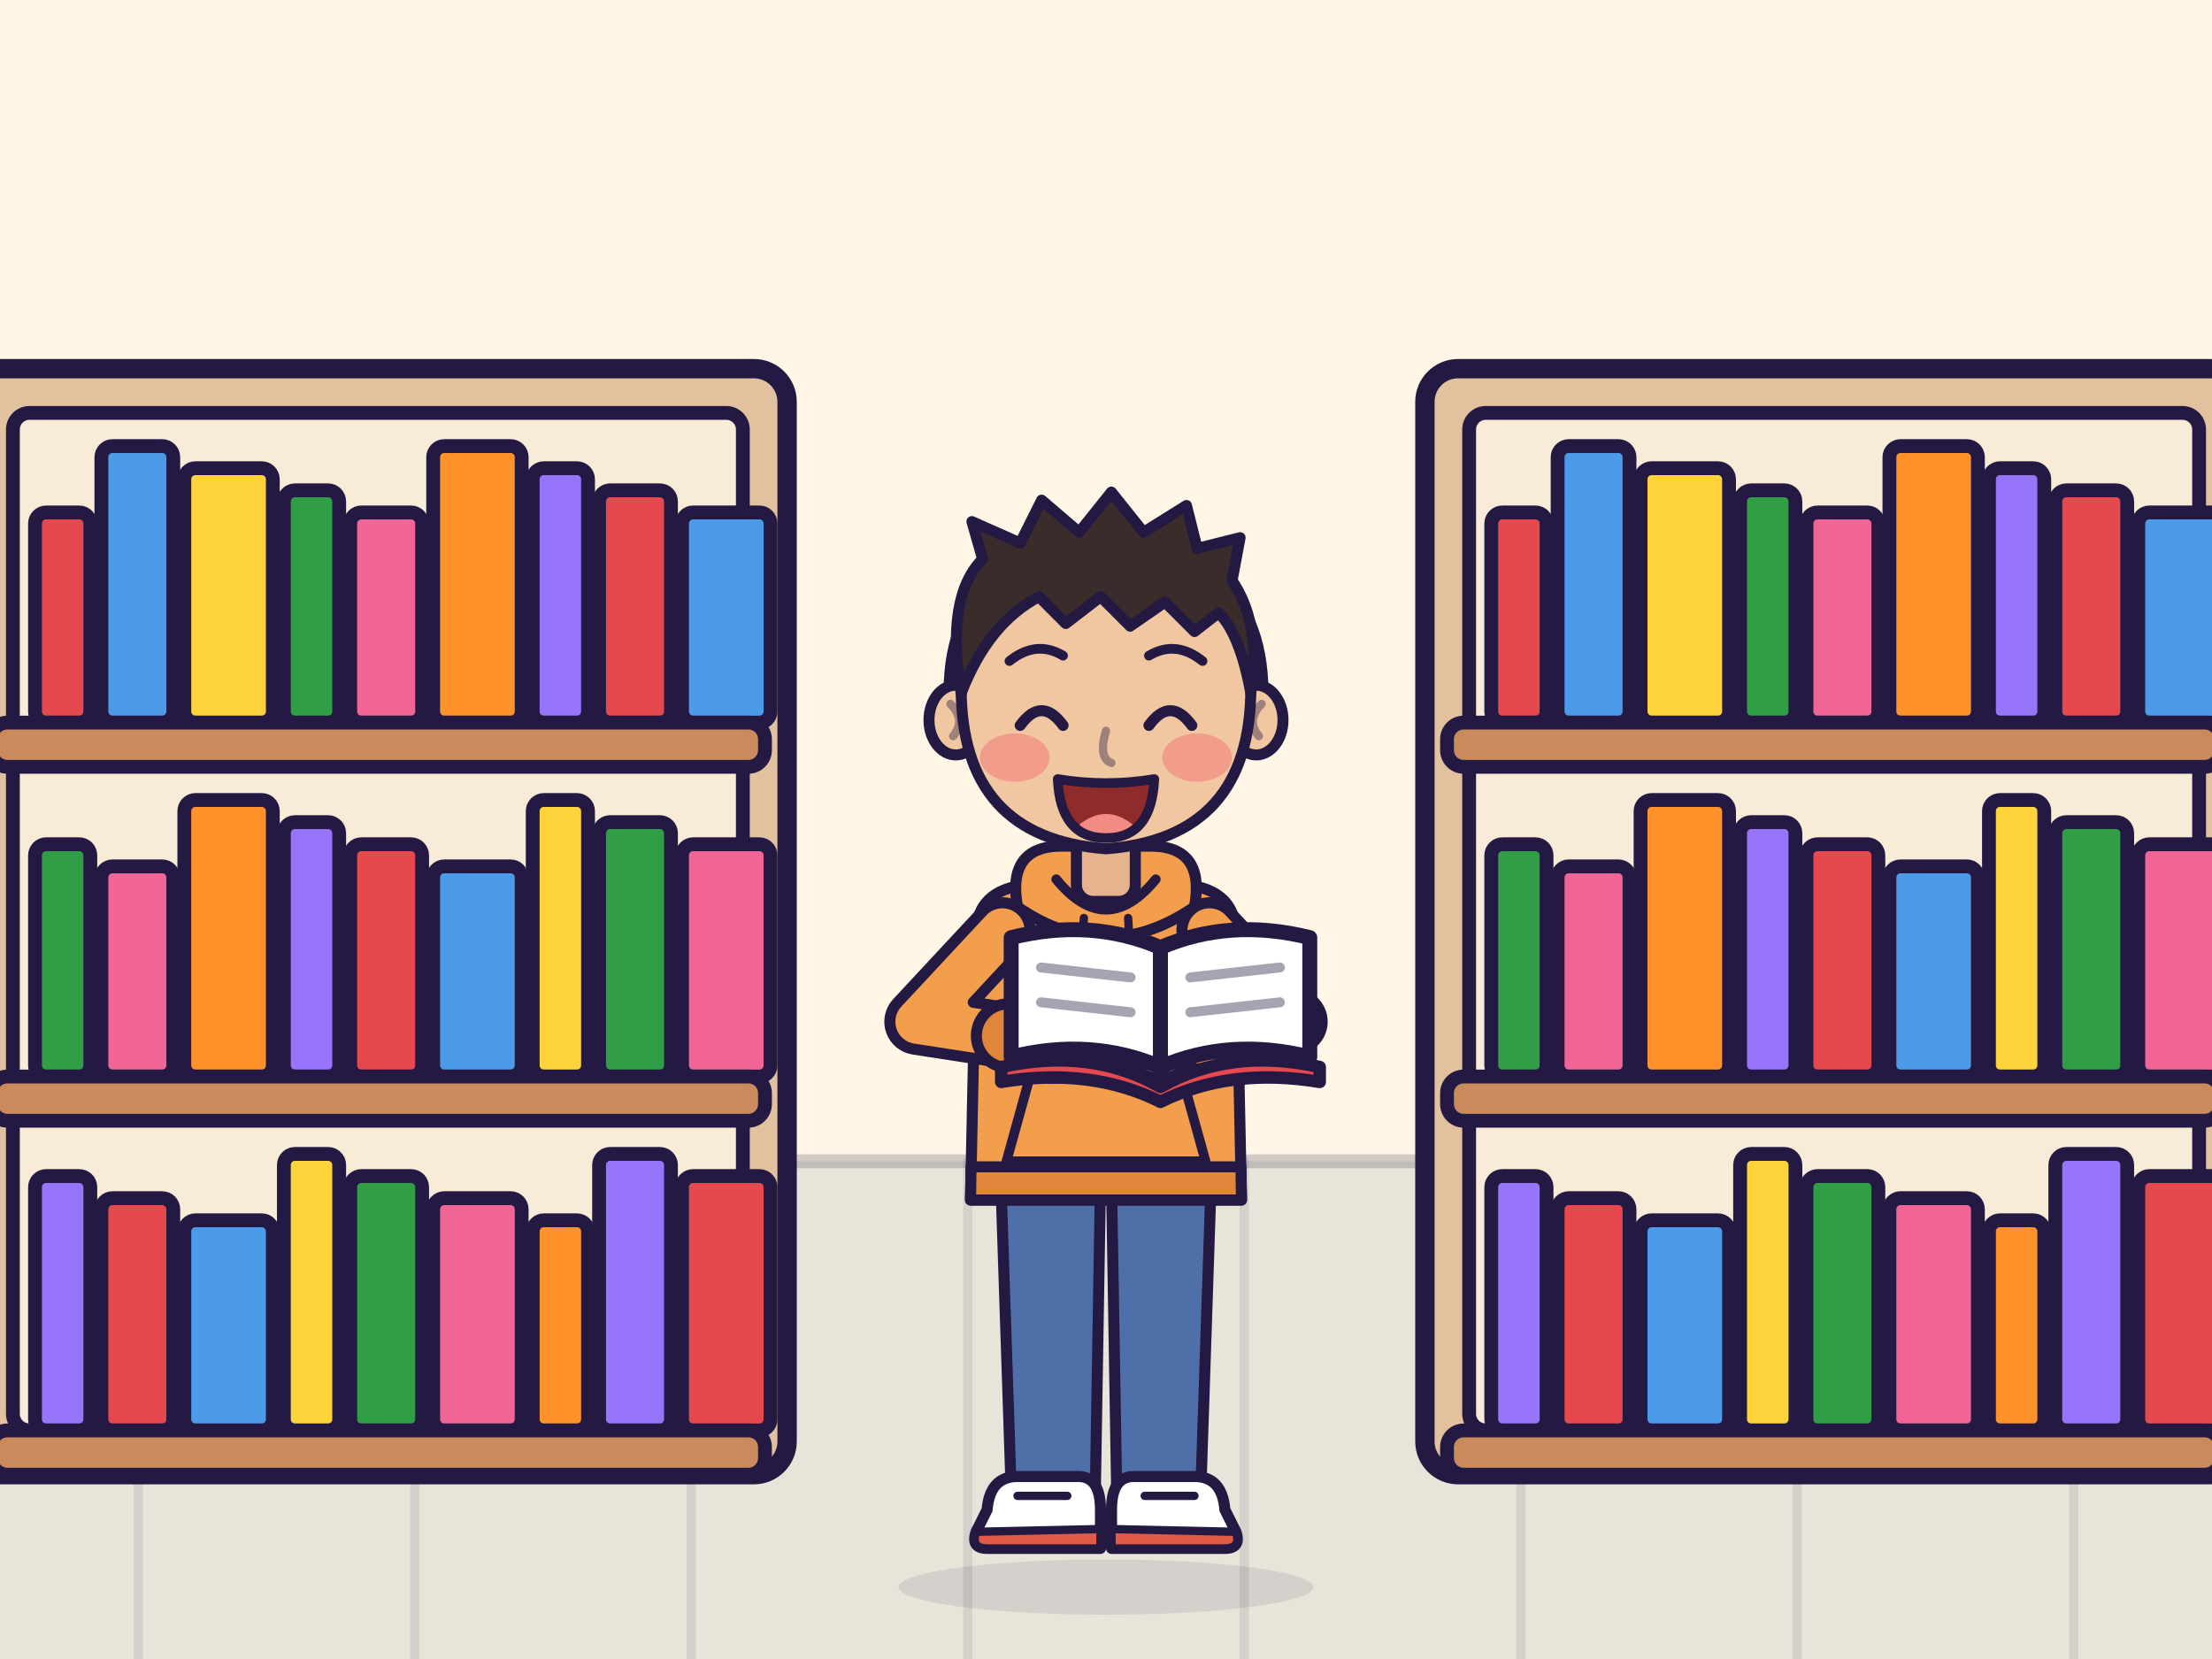
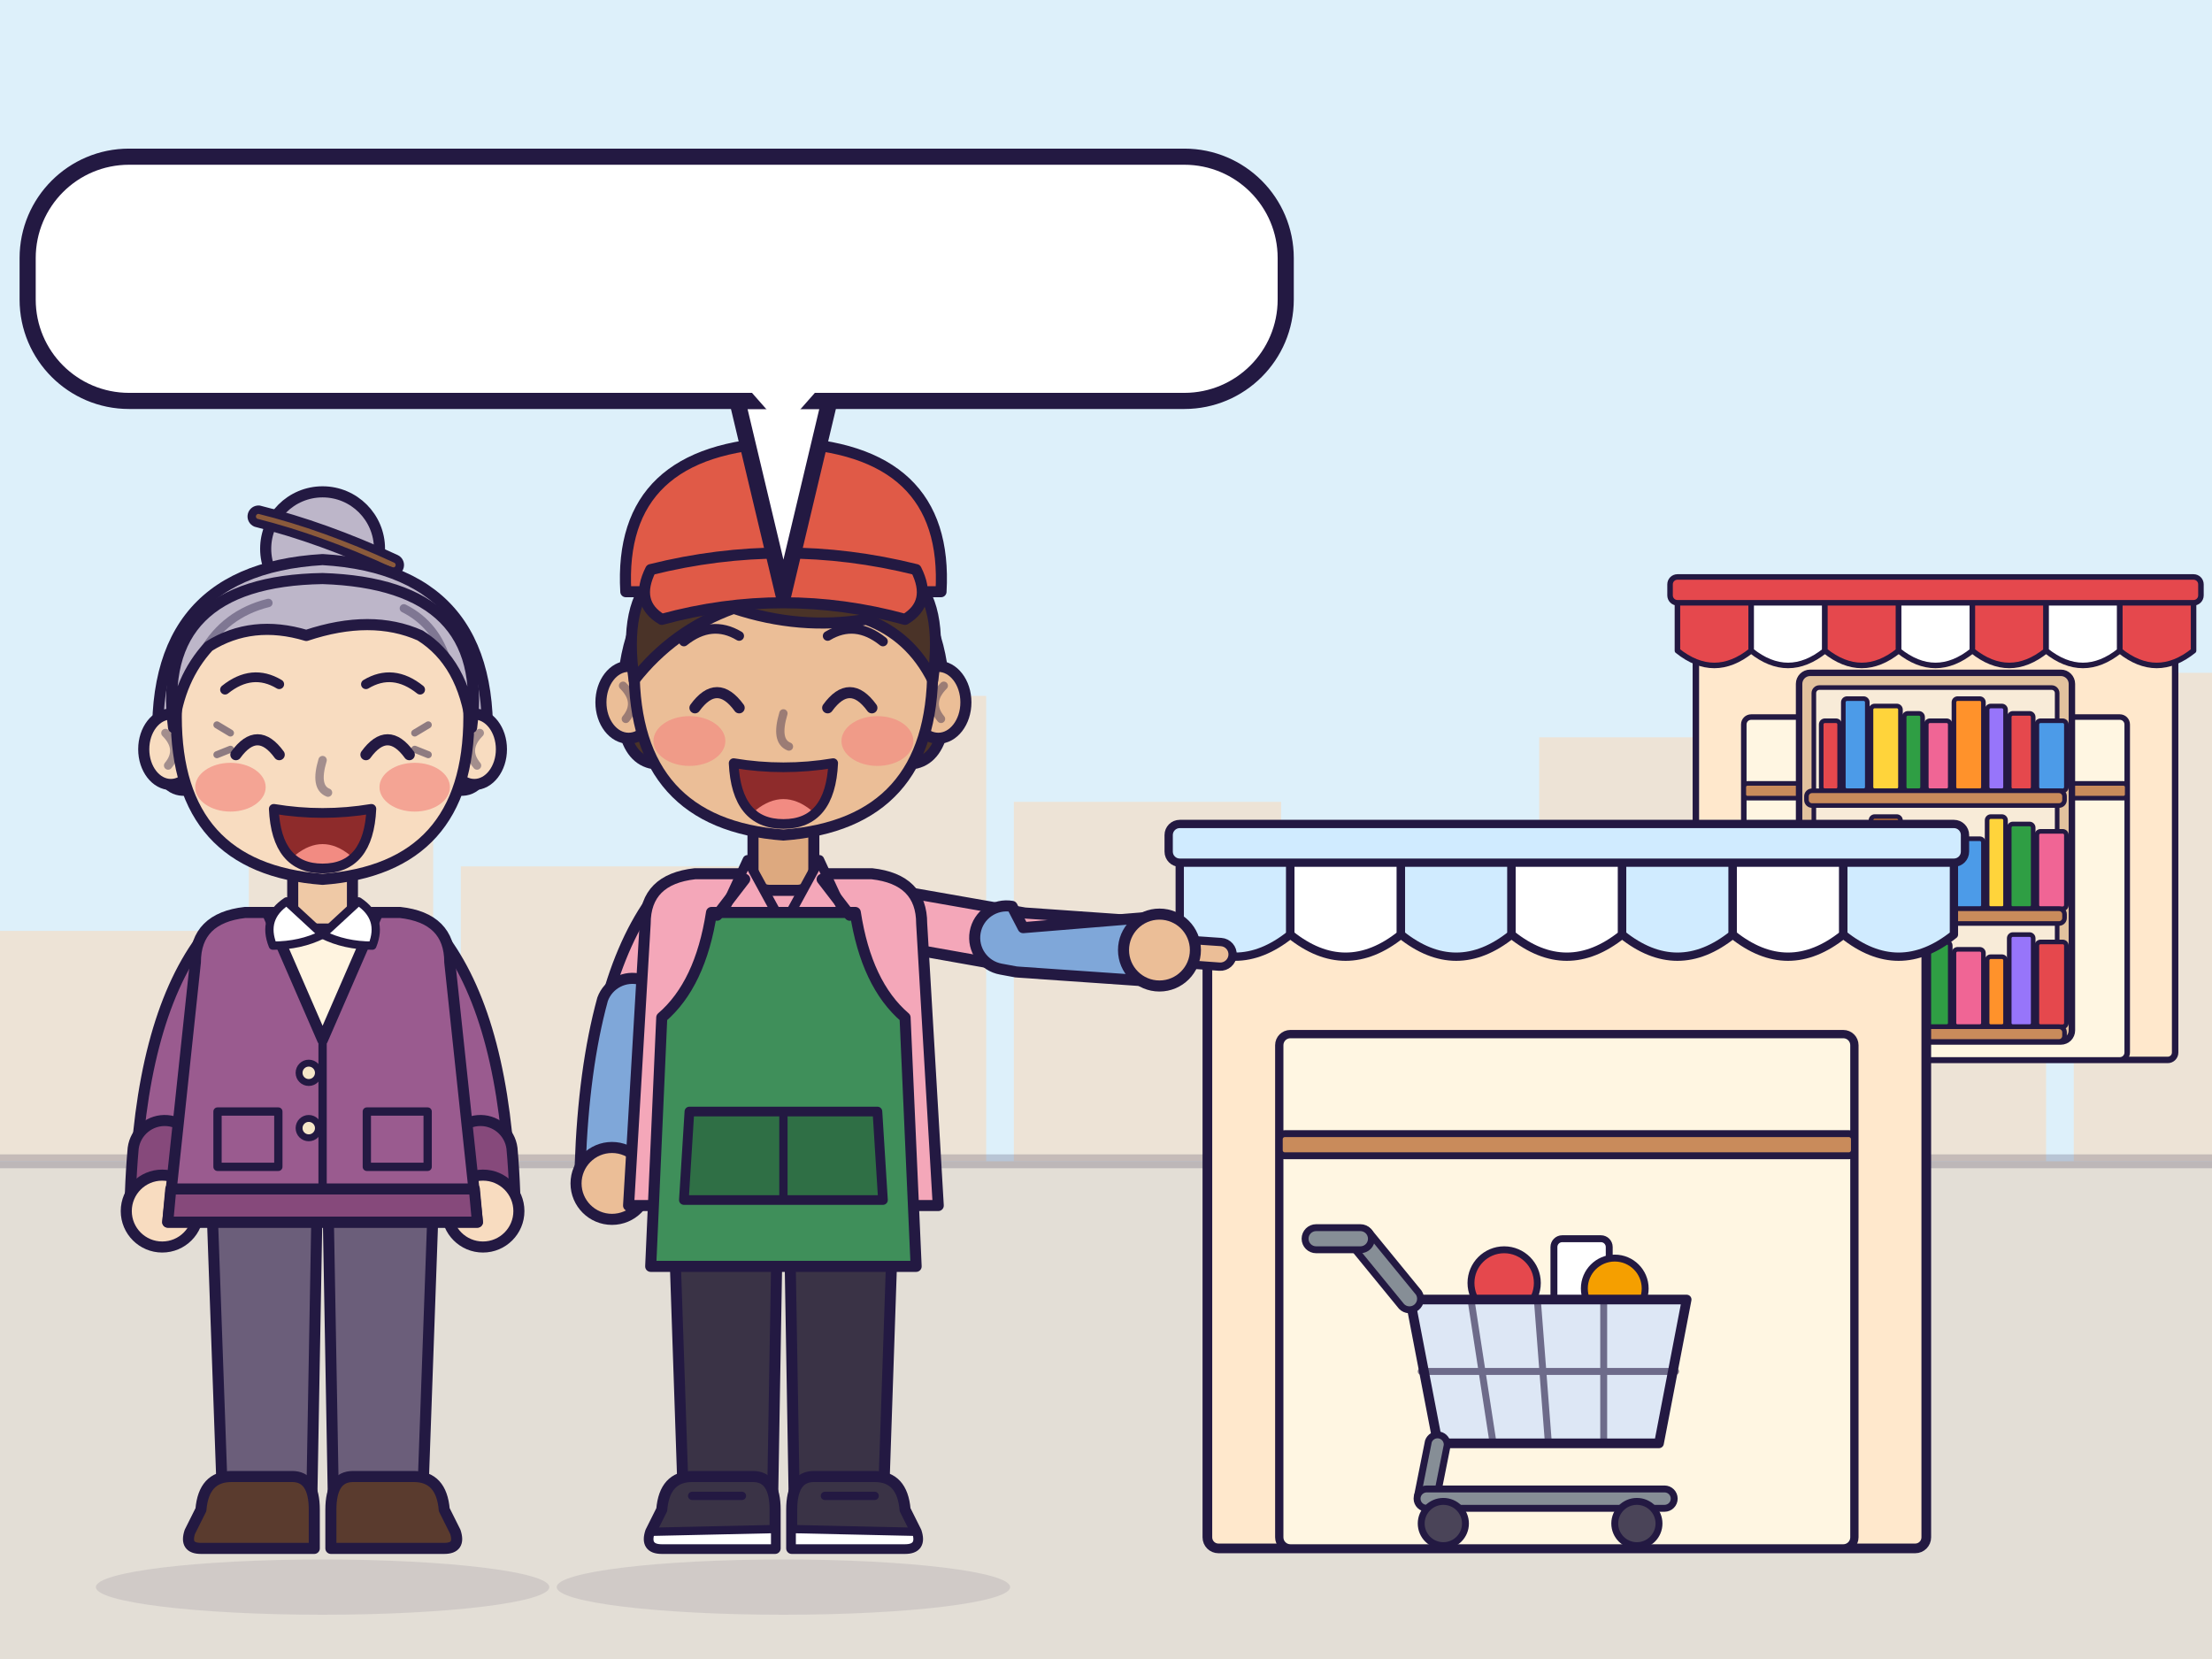
- <svg xmlns="http://www.w3.org/2000/svg" viewBox="0 0 480 360" role="img" aria-label="A bookshop: two shelves full of colourful books (no writing); Big Brother stands in the middle reading a book.">
+ <svg xmlns="http://www.w3.org/2000/svg" viewBox="0 0 480 360" role="img" aria-label="A seller points the way for Grandma; the bookshop can be seen behind the supermarket: &quot;书店在超市后边。&quot;">
  <g stroke="#231942" stroke-width="3.5" stroke-linejoin="round" stroke-linecap="round">
-     <rect x="0" y="0" width="480" height="360" fill="#FFF6E6" stroke="none" />
-     <rect x="0" y="252" width="480" height="108" fill="#E9E4DA" stroke="none" />
-     <path d="M30 252L30 360M90 252L90 360M150 252L150 360M210 252L210 360M270 252L270 360M330 252L330 360M390 252L390 360M450 252L450 360" fill="none" stroke-width="2" opacity="0.1" />
+     <rect x="0" y="0" width="480" height="360" fill="#DDF0FA" stroke="none" />
+     <rect x="0" y="202" width="48" height="50" fill="#EDE3D6" stroke="none" />
+     <rect x="54" y="165" width="40" height="87" fill="#EDE3D6" stroke="none" />
+     <rect x="100" y="188" width="62" height="64" fill="#EDE3D6" stroke="none" />
+     <rect x="168" y="151" width="46" height="101" fill="#EDE3D6" stroke="none" />
+     <rect x="220" y="174" width="58" height="78" fill="#EDE3D6" stroke="none" />
+     <rect x="284" y="197" width="44" height="55" fill="#EDE3D6" stroke="none" />
+     <rect x="334" y="160" width="50" height="92" fill="#EDE3D6" stroke="none" />
+     <rect x="390" y="183" width="54" height="69" fill="#EDE3D6" stroke="none" />
+     <rect x="450" y="146" width="30" height="106" fill="#EDE3D6" stroke="none" />
+     <rect x="0" y="252" width="480" height="108" fill="#E3DED6" stroke="none" />
    <path d="M0 252L480 252" fill="none" stroke-width="3" opacity="0.2" />
-     <g transform="translate(82 320) scale(1.2 1.2)">
+     <g transform="translate(420 230) scale(0.4 0.4)">
+       <g class="prop p-shopfront target">
+         <rect x="-130" y="-236" width="260" height="236" rx="4" fill="#FFE8CC" />
+         <rect x="-104" y="-186" width="208" height="186" rx="4" fill="#FFF6E2" stroke-width="3" />
+         <rect x="-104" y="-150" width="208" height="8" rx="2" fill="#C98B5B" stroke-width="2.5" />
+         <path d="M-140-250L-100-250L-100-222Q-120-206-140-222Z" fill="#E5484D" stroke-width="3" />
+         <path d="M-100-250L-60-250L-60-222Q-80-206-100-222Z" fill="#FFFFFF" stroke-width="3" />
+         <path d="M-60-250L-20-250L-20-222Q-40-206-60-222Z" fill="#E5484D" stroke-width="3" />
+         <path d="M-20-250L20-250L20-222Q0-206-20-222Z" fill="#FFFFFF" stroke-width="3" />
+         <path d="M20-250L60-250L60-222Q40-206 20-222Z" fill="#E5484D" stroke-width="3" />
+         <path d="M60-250L100-250L100-222Q80-206 60-222Z" fill="#FFFFFF" stroke-width="3" />
+         <path d="M100-250L140-250L140-222Q120-206 100-222Z" fill="#E5484D" stroke-width="3" />
+         <rect x="-144" y="-262" width="288" height="14" rx="4" fill="#E5484D" stroke-width="3" />
+       </g>
+     </g>
+     <g transform="translate(420 226) scale(0.4 0.4)">
      <g class="prop p-shop-shelf">
        <rect x="-74" y="-200" width="148" height="200" rx="6" fill="#E2C29E" />
        <rect x="-66" y="-192" width="132" height="184" rx="3" fill="#F8EBD8" stroke-width="2.5" />
        <rect x="-62" y="-174" width="10" height="38" rx="2" fill="#E5484D" stroke-width="2.5" />
        <rect x="-50" y="-186" width="13" height="50" rx="2" fill="#4C9BE8" stroke-width="2.5" />
        <rect x="-35" y="-182" width="16" height="46" rx="2" fill="#FFD43B" stroke-width="2.5" />
        <rect x="-17" y="-178" width="10" height="42" rx="2" fill="#2F9E44" stroke-width="2.5" />
        <rect x="-5" y="-174" width="13" height="38" rx="2" fill="#F06595" stroke-width="2.5" />
        <rect x="10" y="-186" width="16" height="50" rx="2" fill="#FF922B" stroke-width="2.5" />
        <rect x="28" y="-182" width="10" height="46" rx="2" fill="#9775FA" stroke-width="2.5" />
        <rect x="40" y="-178" width="13" height="42" rx="2" fill="#E5484D" stroke-width="2.5" />
        <rect x="55" y="-174" width="16" height="38" rx="2" fill="#4C9BE8" stroke-width="2.5" />
        <rect x="-70" y="-136" width="140" height="8" rx="3" fill="#C98B5B" stroke-width="2.5" />
        <rect x="-62" y="-114" width="10" height="42" rx="2" fill="#2F9E44" stroke-width="2.5" />
        <rect x="-50" y="-110" width="13" height="38" rx="2" fill="#F06595" stroke-width="2.5" />
        <rect x="-35" y="-122" width="16" height="50" rx="2" fill="#FF922B" stroke-width="2.5" />
        <rect x="-17" y="-118" width="10" height="46" rx="2" fill="#9775FA" stroke-width="2.5" />
        <rect x="-5" y="-114" width="13" height="42" rx="2" fill="#E5484D" stroke-width="2.5" />
        <rect x="10" y="-110" width="16" height="38" rx="2" fill="#4C9BE8" stroke-width="2.5" />
        <rect x="28" y="-122" width="10" height="50" rx="2" fill="#FFD43B" stroke-width="2.5" />
        <rect x="40" y="-118" width="13" height="46" rx="2" fill="#2F9E44" stroke-width="2.5" />
        <rect x="55" y="-114" width="16" height="42" rx="2" fill="#F06595" stroke-width="2.5" />
        <rect x="-70" y="-72" width="140" height="8" rx="3" fill="#C98B5B" stroke-width="2.5" />
        <rect x="-62" y="-54" width="10" height="46" rx="2" fill="#9775FA" stroke-width="2.5" />
        <rect x="-50" y="-50" width="13" height="42" rx="2" fill="#E5484D" stroke-width="2.5" />
        <rect x="-35" y="-46" width="16" height="38" rx="2" fill="#4C9BE8" stroke-width="2.5" />
        <rect x="-17" y="-58" width="10" height="50" rx="2" fill="#FFD43B" stroke-width="2.5" />
        <rect x="-5" y="-54" width="13" height="46" rx="2" fill="#2F9E44" stroke-width="2.5" />
        <rect x="10" y="-50" width="16" height="42" rx="2" fill="#F06595" stroke-width="2.5" />
        <rect x="28" y="-46" width="10" height="38" rx="2" fill="#FF922B" stroke-width="2.5" />
        <rect x="40" y="-58" width="13" height="50" rx="2" fill="#9775FA" stroke-width="2.5" />
        <rect x="55" y="-54" width="16" height="46" rx="2" fill="#E5484D" stroke-width="2.5" />
        <rect x="-70" y="-8" width="140" height="8" rx="3" fill="#C98B5B" stroke-width="2.5" />
      </g>
    </g>
-     <g transform="translate(398 320) scale(1.2 1.2)">
-       <g class="prop p-shop-shelf">
-         <rect x="-74" y="-200" width="148" height="200" rx="6" fill="#E2C29E" />
-         <rect x="-66" y="-192" width="132" height="184" rx="3" fill="#F8EBD8" stroke-width="2.5" />
-         <rect x="-62" y="-174" width="10" height="38" rx="2" fill="#E5484D" stroke-width="2.5" />
-         <rect x="-50" y="-186" width="13" height="50" rx="2" fill="#4C9BE8" stroke-width="2.5" />
-         <rect x="-35" y="-182" width="16" height="46" rx="2" fill="#FFD43B" stroke-width="2.5" />
-         <rect x="-17" y="-178" width="10" height="42" rx="2" fill="#2F9E44" stroke-width="2.5" />
-         <rect x="-5" y="-174" width="13" height="38" rx="2" fill="#F06595" stroke-width="2.5" />
-         <rect x="10" y="-186" width="16" height="50" rx="2" fill="#FF922B" stroke-width="2.5" />
-         <rect x="28" y="-182" width="10" height="46" rx="2" fill="#9775FA" stroke-width="2.5" />
-         <rect x="40" y="-178" width="13" height="42" rx="2" fill="#E5484D" stroke-width="2.5" />
-         <rect x="55" y="-174" width="16" height="38" rx="2" fill="#4C9BE8" stroke-width="2.5" />
-         <rect x="-70" y="-136" width="140" height="8" rx="3" fill="#C98B5B" stroke-width="2.5" />
-         <rect x="-62" y="-114" width="10" height="42" rx="2" fill="#2F9E44" stroke-width="2.5" />
-         <rect x="-50" y="-110" width="13" height="38" rx="2" fill="#F06595" stroke-width="2.5" />
-         <rect x="-35" y="-122" width="16" height="50" rx="2" fill="#FF922B" stroke-width="2.5" />
-         <rect x="-17" y="-118" width="10" height="46" rx="2" fill="#9775FA" stroke-width="2.5" />
-         <rect x="-5" y="-114" width="13" height="42" rx="2" fill="#E5484D" stroke-width="2.5" />
-         <rect x="10" y="-110" width="16" height="38" rx="2" fill="#4C9BE8" stroke-width="2.5" />
-         <rect x="28" y="-122" width="10" height="50" rx="2" fill="#FFD43B" stroke-width="2.5" />
-         <rect x="40" y="-118" width="13" height="46" rx="2" fill="#2F9E44" stroke-width="2.5" />
-         <rect x="55" y="-114" width="16" height="42" rx="2" fill="#F06595" stroke-width="2.5" />
-         <rect x="-70" y="-72" width="140" height="8" rx="3" fill="#C98B5B" stroke-width="2.5" />
-         <rect x="-62" y="-54" width="10" height="46" rx="2" fill="#9775FA" stroke-width="2.5" />
-         <rect x="-50" y="-50" width="13" height="42" rx="2" fill="#E5484D" stroke-width="2.5" />
-         <rect x="-35" y="-46" width="16" height="38" rx="2" fill="#4C9BE8" stroke-width="2.5" />
-         <rect x="-17" y="-58" width="10" height="50" rx="2" fill="#FFD43B" stroke-width="2.5" />
-         <rect x="-5" y="-54" width="13" height="46" rx="2" fill="#2F9E44" stroke-width="2.5" />
-         <rect x="10" y="-50" width="16" height="42" rx="2" fill="#F06595" stroke-width="2.5" />
-         <rect x="28" y="-46" width="10" height="38" rx="2" fill="#FF922B" stroke-width="2.5" />
-         <rect x="40" y="-58" width="13" height="50" rx="2" fill="#9775FA" stroke-width="2.5" />
-         <rect x="55" y="-54" width="16" height="46" rx="2" fill="#E5484D" stroke-width="2.5" />
-         <rect x="-70" y="-8" width="140" height="8" rx="3" fill="#C98B5B" stroke-width="2.5" />
-       </g>
-     </g>
-     <g transform="translate(240 336) scale(0.6 0.6)">
-       <g class="char c-1 ch-gege">
+     <g transform="translate(340 336) scale(0.6 0.6)">
+       <g class="prop p-shopfront">
+         <rect x="-130" y="-236" width="260" height="236" rx="4" fill="#FFE8CC" />
+         <rect x="-104" y="-186" width="208" height="186" rx="4" fill="#FFF6E2" stroke-width="3" />
+         <rect x="-104" y="-150" width="208" height="8" rx="2" fill="#C98B5B" stroke-width="2.5" />
+         <path d="M-140-250L-100-250L-100-222Q-120-206-140-222Z" fill="#D0EBFF" stroke-width="3" />
+         <path d="M-100-250L-60-250L-60-222Q-80-206-100-222Z" fill="#FFFFFF" stroke-width="3" />
+         <path d="M-60-250L-20-250L-20-222Q-40-206-60-222Z" fill="#D0EBFF" stroke-width="3" />
+         <path d="M-20-250L20-250L20-222Q0-206-20-222Z" fill="#FFFFFF" stroke-width="3" />
+         <path d="M20-250L60-250L60-222Q40-206 20-222Z" fill="#D0EBFF" stroke-width="3" />
+         <path d="M60-250L100-250L100-222Q80-206 60-222Z" fill="#FFFFFF" stroke-width="3" />
+         <path d="M100-250L140-250L140-222Q120-206 100-222Z" fill="#D0EBFF" stroke-width="3" />
+         <rect x="-144" y="-262" width="288" height="14" rx="4" fill="#D0EBFF" stroke-width="3" />
+       </g>
+     </g>
+     <g transform="translate(70 336) scale(0.6 0.6)">
+       <g class="char c-1 ch-nainai">
        <g transform="translate(-150 -432)">
-           <ellipse class="shadow" cx="150" cy="446" rx="75" ry="10" fill="#231942" stroke="none" opacity="0.1" />
+           <ellipse class="shadow" cx="150" cy="446" rx="82" ry="10" fill="#231942" stroke="none" opacity="0.1" />
          <g class="figure" stroke="#231942" stroke-width="4" stroke-linejoin="round" stroke-linecap="round">
            <g class="legs">
-               <path d="M112 300L148 300L146 420L116 420Z" fill="#4E6FA8" />
-               <path d="M188 300L152 300L154 420L184 420Z" fill="#4E6FA8" />
-               <path d="M148 418Q148 406 140 406L118 406Q108 406 107 418L103 426Q101 432 107 432L148 432Z" fill="#FFFFFF" />
-               <path d="M103 426Q101 432 107 432L148 432L148 425Z" fill="#E05A47" stroke-width="3" />
-               <path d="M118 413L136 413" fill="none" stroke-width="3" />
-               <path d="M152 418Q152 406 160 406L182 406Q192 406 193 418L197 426Q199 432 193 432L152 432Z" fill="#FFFFFF" />
-               <path d="M197 426Q199 432 193 432L152 432L152 425Z" fill="#E05A47" stroke-width="3" />
-               <path d="M182 413L164 413" fill="none" stroke-width="3" />
+               <path d="M110 308L148 308L146 420L114 420Z" fill="#6B5E7A" />
+               <path d="M190 308L152 308L154 420L186 420Z" fill="#6B5E7A" />
+               <path d="M147 418Q147 406 139 406L117 406Q107 406 106 418L102 426Q100 432 106 432L147 432Z" fill="#5A3B2E" />
+               <path d="M153 418Q153 406 161 406L183 406Q193 406 194 418L198 426Q200 432 194 432L153 432Z" fill="#5A3B2E" />
            </g>
-             <g transform="translate(150 300)">
+             <g transform="translate(150 308)">
              <g class="upper">
-                 <g transform="translate(-150 -300)">
+                 <g transform="translate(-150 -308)">
+                   <g transform="translate(186 218)">
+                     <g class="arm-left">
+                       <g transform="translate(-186 -218)">
+                         <path d="M177.9 223.9Q196.1 248.9 198 304.3A10 10 0 0 0 218 303.7Q215.9 242.1 194.1 212.1A10 10 0 0 0 177.9 223.9Z" fill="#9A5B8F" />
+                         <path d="M195.6 289.2Q196.2 296.5 196.5 304.4A11.5 11.5 0 0 0 219.5 303.6Q219.2 295.1 218.5 287.3A11.5 11.5 0 0 0 195.6 289.2Z" fill="#86497B" />
+                         <circle class="hand" cx="208" cy="310" r="13" fill="#F8DCC0" />
+                       </g>
+                     </g>
+                   </g>
+                   <g transform="translate(114 218)">
+                     <g class="arm-right">
+                       <g transform="translate(-114 -218)">
+                         <path d="M105.9 212.1Q84.1 242.1 82 303.7A10 10 0 0 0 102 304.3Q103.9 248.9 122.1 223.9A10 10 0 0 0 105.9 212.1Z" fill="#9A5B8F" />
+                         <path d="M81.5 287.3Q80.8 295.1 80.5 303.6A11.5 11.5 0 0 0 103.5 304.4Q103.8 296.5 104.4 289.2A11.5 11.5 0 0 0 81.5 287.3Z" fill="#86497B" />
+                         <circle class="hand" cx="92" cy="310" r="13" fill="#F8DCC0" />
+                       </g>
+                     </g>
+                   </g>
                  <g class="body">
-                     <path d="M103 210Q103 194 121 192L179 192Q197 194 197 210L199 306L101 306Z" fill="#F29E4C" />
-                     <path d="M101.2 294L198.8 294L199 306L101 306Z" fill="#E0863A" />
-                     <path class="hood" d="M118 200Q114 178 134 178L166 178Q186 178 182 200Q150 222 118 200Z" fill="#F29E4C" />
+                     <path d="M104 220Q104 204 122 202L178 202Q196 204 196 220L206 314L94 314Z" fill="#9A5B8F" />
+                     <path d="M95.1 302L204.9 302L206 314L94 314Z" fill="#86497B" />
+                     <path d="M130 202L170 202L150 248Z" fill="#FFF4E0" />
                    <g class="neck">
-                       <rect x="139.3" y="171" width="21.3" height="27" rx="6" fill="#E6B48C" />
-                     </g>
-                     <path d="M132 190Q150 212 168 190" fill="none" stroke-width="3.5" />
-                     <path d="M142 204L140 236M158 204L160 236" fill="none" stroke-width="3" />
-                     <circle cx="140" cy="238" r="3" fill="#FFFFFF" stroke-width="2.5" />
-                     <circle cx="160" cy="238" r="3" fill="#FFFFFF" stroke-width="2.5" />
-                     <path class="pocket" d="M124 256L176 256L186 292L114 292Z" fill="#F29E4C" stroke-width="3.5" />
-                   </g>
-                   <g transform="translate(150 179)">
-                     <g class="head act">
-                       <g transform="translate(-150 -179)">
-                         <g transform="translate(150 126.6) scale(0.97)" stroke-width="4.1">
+                       <rect x="139.2" y="182" width="21.6" height="26" rx="6" fill="#EFC9A6" />
+                     </g>
+                     <path d="M137 198Q128 204 132 214Q142 214 150 210Z" fill="#FFFFFF" stroke-width="3" />
+                     <path d="M163 198Q172 204 168 214Q158 214 150 210Z" fill="#FFFFFF" stroke-width="3" />
+                     <path d="M150 248L150 302" fill="none" stroke-width="3" />
+                     <g class="buttons">
+                       <circle cx="145" cy="260" r="3.5" fill="#F5E6C8" stroke-width="2.5" />
+                       <circle cx="145" cy="280" r="3.5" fill="#F5E6C8" stroke-width="2.5" />
+                     </g>
+                     <path d="M112 274L134 274L134 294L112 294Z" fill="#9A5B8F" stroke-width="3" />
+                     <path d="M166 274L188 274L188 294L166 294Z" fill="#9A5B8F" stroke-width="3" />
+                   </g>
+                   <g transform="translate(150 190)">
+                     <g class="head">
+                       <g transform="translate(-150 -190)">
+                         <g transform="translate(150 137.1) scale(0.98)" stroke-width="4.1">
                          <g class="hair-back">
-                             <path d="M-58 6Q-64-56 0-62Q64-56 58 6Z" fill="#3A2C2A" />
+                             <circle cx="0" cy="-68" r="21" fill="#BDB6C9" />
+                             <path d="M-24.6-77.6Q-0.8-71.6 25-59.7A2.5 2.5 0 0 0 27-64.3Q0.8-76.4-23.4-82.4A2.5 2.5 0 0 0-24.6-77.6Z" fill="#8A5A3B" stroke-width="3.1" />
+                             <path d="M-60 14Q-68-60 0-64Q68-60 60 14Q56 24 46 20L-46 20Q-56 24-60 14Z" fill="#BDB6C9" />
                          </g>
                          <g class="ears">
-                             <ellipse cx="-56" cy="6" rx="10" ry="13" fill="#F1C7A2" />
-                             <ellipse cx="56" cy="6" rx="10" ry="13" fill="#F1C7A2" />
+                             <ellipse cx="-56" cy="6" rx="10" ry="13" fill="#F8DCC0" />
+                             <ellipse cx="56" cy="6" rx="10" ry="13" fill="#F8DCC0" />
                            <path d="M-58 0Q-52 6-57 12" fill="none" stroke-width="3.1" opacity="0.4" />
                            <path d="M58 0Q52 6 57 12" fill="none" stroke-width="3.1" opacity="0.4" />
                          </g>
-                           <path class="face" d="M-54-6Q-54-52 0-52Q54-52 54-6Q54 50 0 54Q-54 50-54-6Z" fill="#F1C7A2" />
+                           <path class="face" d="M-54-6Q-54-52 0-52Q54-52 54-6Q54 50 0 54Q-54 50-54-6Z" fill="#F8DCC0" />
                          <g class="hair">
-                             <path d="M-54-4Q-60-40-46-54L-50-68L-32-60L-24-76L-10-64L2-79L14-64L30-74L34-58L50-62L47-46Q58-30 54-4Q50-26 42-34L33-27L22-38L9-29L-2-40L-15-30L-25-40Q-44-30-54-4Z" fill="#3A2C2A" />
+                             <path d="M-55-2Q-62-56 0-57Q62-55 55-2Q52-26 36-36Q18-44-6-36Q-26-42-42-32Q-53-20-55-2Z" fill="#BDB6C9" />
+                             <path d="M30-46Q42-40 46-26" fill="none" stroke-width="3.1" opacity="0.4" />
+                             <path d="M-20-48Q-36-44-44-30" fill="none" stroke-width="3.1" opacity="0.4" />
                          </g>
                          <g class="cheeks">
                            <ellipse cx="-34" cy="20" rx="13" ry="9" fill="#F28B82" stroke="none" opacity="0.7" />
                            <ellipse cx="34" cy="20" rx="13" ry="9" fill="#F28B82" stroke="none" opacity="0.7" />
                          </g>
                          <g class="brows">
                            <path d="M-36-16Q-26-24-16-18M16-18Q26-24 36-16" fill="none" stroke-width="3.6" />
                          </g>
                          <g transform="translate(0 4)">
                            <g class="eyes">
                              <g transform="translate(0 -4)">
                                <path d="M-32 8Q-24-3-16 8M16 8Q24-3 32 8" fill="none" stroke-width="4.1" />
                              </g>
                            </g>
                          </g>
                          <g class="nose">
                            <path d="M0 10Q-3 20 2 22" fill="none" stroke-width="3.1" opacity="0.4" />
                          </g>
                          <g class="mouth">
                            <path d="M-18 28Q0 31 18 28Q17 50 0 50Q-17 50-18 28Z" fill="#8E2B2B" stroke="none" />
                            <path d="M-10 45Q0 37 10 45Q6 50 0 50Q-6 50-10 45Z" fill="#F28B82" stroke="none" />
                            <path d="M-18 28Q0 31 18 28Q17 50 0 50Q-17 50-18 28Z" fill="none" stroke-width="3.6" />
                          </g>
+                           <g class="wrinkles">
+                             <path d="M-39-3L-34 0M-39 8L-34 6M39-3L34 0M39 8L34 6" fill="none" stroke-width="2.6" opacity="0.5" />
+                           </g>
                        </g>
                      </g>
-                     </g>
-                   </g>
-                   <g transform="translate(187 208)">
-                     <g class="arm-left">
-                       <g transform="translate(-187 -208)">
-                         <path d="M179.7 214.8L198 234.5L173.2 238.4A10 10 0 0 0 176.2 258.1L219.7 251.4A10 10 0 0 0 225.5 234.7L194.3 201.2A10 10 0 0 0 179.7 214.8Z" fill="#F29E4C" />
-                         <path d="M183.6 235.2L172.9 236.9A11.5 11.5 0 0 0 176.4 259.6L187.1 258A11.5 11.5 0 0 0 183.6 235.2Z" fill="#E0863A" />
-                         <circle class="hand" cx="169.7" cy="249" r="13" fill="#F1C7A2" />
-                       </g>
-                     </g>
-                   </g>
-                   <g transform="translate(113 208)">
-                     <g class="arm-right">
-                       <g transform="translate(-113 -208)">
-                         <path d="M105.7 201.2L74.5 234.7A10 10 0 0 0 80.3 251.4L123.8 258.1A10 10 0 0 0 126.8 238.4L102 234.5L120.3 214.8A10 10 0 0 0 105.7 201.2Z" fill="#F29E4C" />
-                         <path d="M112.9 258L123.6 259.6A11.5 11.5 0 0 0 127.1 236.9L116.4 235.2A11.5 11.5 0 0 0 112.9 258Z" fill="#E0863A" />
-                         <circle class="hand" cx="130.3" cy="249" r="13" fill="#F1C7A2" />
-                       </g>
-                     </g>
-                   </g>
-                   <g transform="translate(169.7 265.1) scale(1.8 1.8)">
-                     <g class="prop p-book">
-                       <path d="M0-4Q-14-10-30-6L-30-30Q-14-34 0-28Z" fill="#FFFFFF" stroke-width="3" />
-                       <path d="M0-4Q14-10 30-6L30-30Q14-34 0-28Z" fill="#FFFFFF" stroke-width="3" />
-                       <path d="M-24-24L-6-22M-24-17L-6-15M6-22L24-24M6-15L24-17" fill="none" stroke-width="2" opacity="0.4" />
-                       <path d="M-32-4Q-14-8 0 0Q14-8 32-4L32-1Q14-4 0 3Q-14-4-32-1Z" fill="#E5484D" stroke-width="2.5" />
                    </g>
                  </g>
                </g>
              </g>
            </g>
          </g>
        </g>
      </g>
    </g>
+     <g transform="translate(170 336) scale(0.6 0.6)">
+       <g class="char c-2 ch-seller">
+         <g transform="translate(-150 -432)">
+           <ellipse class="shadow" cx="150" cy="446" rx="82" ry="10" fill="#231942" stroke="none" opacity="0.1" />
+           <g class="figure" stroke="#231942" stroke-width="4" stroke-linejoin="round" stroke-linecap="round">
+             <g class="legs">
+               <path d="M110 302L148 302L146 420L114 420Z" fill="#3A3346" />
+               <path d="M190 302L152 302L154 420L186 420Z" fill="#3A3346" />
+               <path d="M147 418Q147 406 139 406L117 406Q107 406 106 418L102 426Q100 432 106 432L147 432Z" fill="#3A3346" />
+               <path d="M102 426Q100 432 106 432L147 432L147 425Z" fill="#FFFFFF" stroke-width="3" />
+               <path d="M117 413L135 413" fill="none" stroke-width="3" />
+               <path d="M153 418Q153 406 161 406L183 406Q193 406 194 418L198 426Q200 432 194 432L153 432Z" fill="#3A3346" />
+               <path d="M198 426Q200 432 194 432L153 432L153 425Z" fill="#FFFFFF" stroke-width="3" />
+               <path d="M183 413L165 413" fill="none" stroke-width="3" />
+             </g>
+             <g transform="translate(150 302)">
+               <g class="upper">
+                 <g transform="translate(-150 -302)">
+                   <g transform="translate(190 204)">
+                     <g class="arm-left act">
+                       <g transform="translate(-190 -204)">
+                         <path d="M188.3 213.8L234.4 222A10 10 0 0 0 235.4 222.1L280.3 225.2A10 10 0 0 0 281.7 205.3L237.3 202.2L191.7 194.2A10 10 0 0 0 188.3 213.8Z" fill="#F4A7B9" />
+                         <path d="M228.7 222.5L234.1 223.5A11.5 11.5 0 0 0 235.3 223.6L280.2 226.7A11.5 11.5 0 0 0 281.8 203.8L236.7 207.5L232.7 199.8A11.5 11.5 0 0 0 228.7 222.5Z" fill="#7FA7D9" />
+                         <path d="M285.7 220L307.7 221.6A4.4 4.4 0 0 0 308.3 212.7L286.3 211.2A4.4 4.4 0 0 0 285.7 220Z" fill="#EBBE97" stroke-width="3" />
+                         <circle class="hand" cx="286" cy="215.6" r="13" fill="#EBBE97" />
+                       </g>
+                     </g>
+                   </g>
+                   <g transform="translate(110 204)">
+                     <g class="arm-right">
+                       <g transform="translate(-110 -204)">
+                         <path d="M101.8 198.3Q80.1 229.5 78 293.7A10 10 0 0 0 98 294.3Q99.9 236.1 118.2 209.7A10 10 0 0 0 101.8 198.3Z" fill="#F4A7B9" />
+                         <path d="M84.6 233.4Q77.7 258.6 76.5 293.6A11.5 11.5 0 0 0 99.5 294.4Q100.5 262.1 106.7 239.5A11.5 11.5 0 0 0 84.6 233.4Z" fill="#7FA7D9" />
+                         <circle class="hand" cx="88" cy="300" r="13" fill="#EBBE97" />
+                       </g>
+                     </g>
+                   </g>
+                   <g class="body">
+                     <path d="M100 206Q100 190 118 188L182 188Q200 190 200 206L206 308L94 308Z" fill="#F4A7B9" />
+                     <g class="neck">
+                       <rect x="139" y="166" width="22" height="28" rx="6" fill="#DDA97F" />
+                     </g>
+                     <g class="collar">
+                       <path d="M137 183L128.2 202L149 205Z" fill="#F4A7B9" stroke-width="3.5" />
+                       <path d="M163 183L171.8 202L151 205Z" fill="#F4A7B9" stroke-width="3.5" />
+                     </g>
+                     <path class="apron" d="M124 202L176 202Q180 228 194 240L198 330L102 330L106 240Q120 228 124 202Z" fill="#3F8F5A" />
+                     <path d="M126 203L136 190M174 203L164 190" fill="none" stroke-width="4" />
+                     <path class="pocket" d="M116 274L184 274L186 306L114 306Z" fill="#2F6F45" stroke-width="3.5" />
+                     <path d="M150 274L150 306" fill="none" stroke-width="3" />
+                   </g>
+                   <g transform="translate(150 174)">
+                     <g class="head">
+                       <g transform="translate(-150 -174)">
+                         <g transform="translate(150 120) scale(1)" stroke-width="4">
+                           <g class="hair-back">
+                             <path d="M-58 14Q-62-50 0-54Q62-50 58 14Q56 26 48 28L-48 28Q-56 26-58 14Z" fill="#4A3328" />
+                           </g>
+                           <g class="ears">
+                             <ellipse cx="-56" cy="6" rx="10" ry="13" fill="#EBBE97" />
+                             <ellipse cx="56" cy="6" rx="10" ry="13" fill="#EBBE97" />
+                             <path d="M-58 0Q-52 6-57 12" fill="none" stroke-width="3" opacity="0.4" />
+                             <path d="M58 0Q52 6 57 12" fill="none" stroke-width="3" opacity="0.4" />
+                           </g>
+                           <path class="face" d="M-54-6Q-54-52 0-52Q54-52 54-6Q54 50 0 54Q-54 50-54-6Z" fill="#EBBE97" />
+                           <g class="hair">
+                             <path d="M-54-2Q-58-30-46-40L46-40Q58-30 54-2Q46-18 30-24Q6-20-18-28Q-40-20-54-2Z" fill="#4A3328" />
+                           </g>
+                           <g class="cheeks">
+                             <ellipse cx="-34" cy="20" rx="13" ry="9" fill="#F28B82" stroke="none" opacity="0.7" />
+                             <ellipse cx="34" cy="20" rx="13" ry="9" fill="#F28B82" stroke="none" opacity="0.7" />
+                           </g>
+                           <g class="brows">
+                             <path d="M-36-16Q-26-24-16-18M16-18Q26-24 36-16" fill="none" stroke-width="3.5" />
+                           </g>
+                           <g transform="translate(0 4)">
+                             <g class="eyes">
+                               <g transform="translate(0 -4)">
+                                 <path d="M-32 8Q-24-3-16 8M16 8Q24-3 32 8" fill="none" stroke-width="4" />
+                               </g>
+                             </g>
+                           </g>
+                           <g class="nose">
+                             <path d="M0 10Q-3 20 2 22" fill="none" stroke-width="3" opacity="0.4" />
+                           </g>
+                           <g class="mouth">
+                             <path d="M-18 28Q0 31 18 28Q17 50 0 50Q-17 50-18 28Z" fill="#8E2B2B" stroke="none" />
+                             <path d="M-10 45Q0 37 10 45Q6 50 0 50Q-6 50-10 45Z" fill="#F28B82" stroke="none" />
+                             <path d="M-18 28Q0 31 18 28Q17 50 0 50Q-17 50-18 28Z" fill="none" stroke-width="3.5" />
+                           </g>
+                           <g class="hat" transform="translate(0 -6)">
+                             <path d="M-57-28Q-60-80 0-82Q60-80 57-28Z" fill="#E05A47" />
+                             <path d="M0-82L0-36" fill="none" stroke-width="3" opacity="0.4" />
+                             <path d="M-48-36Q0-48 48-36Q54-24 44-18Q0-30-44-18Q-54-24-48-36Z" fill="#E05A47" />
+                             <circle cx="0" cy="-82" r="5" fill="#E05A47" stroke-width="3" />
+                           </g>
+                         </g>
+                       </g>
+                     </g>
+                   </g>
+                 </g>
+               </g>
+             </g>
+           </g>
+         </g>
+       </g>
+     </g>
+     <g transform="translate(330 336) scale(0.6 0.6)">
+       <g class="prop p-cart">
+         <circle cx="-6" cy="-96" r="12" fill="#E5484D" stroke-width="2.5" />
+         <rect x="12" y="-112" width="20" height="30" rx="3" fill="#FFFFFF" stroke-width="2.5" />
+         <circle cx="34" cy="-94" r="11" fill="#F59F00" stroke-width="2.5" />
+         <path d="M-40-90L60-90L50-38L-30-38Z" fill="#DDE7F5" />
+         <path d="M-18-90L-10-38M6-90L10-38M30-90L30-38M-36-64L56-64" fill="none" stroke-width="2.5" opacity="0.6" />
+         <path d="M-36.9-92.5L-54.9-114.5A4 4 0 0 0-61.1-109.5L-43.1-87.5A4 4 0 0 0-36.9-92.5Z" fill="#868E96" stroke-width="2.5" />
+         <path d="M-58-116L-74-116A4 4 0 0 0-74-108L-58-108A4 4 0 0 0-58-116Z" fill="#868E96" stroke-width="2.5" />
+         <path d="M-33.4-38.7L-37.4-18.7A3.5 3.5 0 0 0-30.6-17.3L-26.6-37.3A3.5 3.5 0 0 0-33.4-38.7Z" fill="#868E96" stroke-width="2.5" />
+         <path d="M-34-14.5L52-14.5A3.5 3.5 0 0 0 52-21.5L-34-21.5A3.5 3.5 0 0 0-34-14.5Z" fill="#868E96" stroke-width="2.5" />
+         <circle cx="-28" cy="-9" r="8" fill="#4A4458" stroke-width="2.5" />
+         <circle cx="42" cy="-9" r="8" fill="#4A4458" stroke-width="2.5" />
+       </g>
+     </g>
+     <g transform="translate(170 129)">
+       <g class="bubble b-1 has-text line-0">
+         <g transform="translate(-170 -129)">
+           <path d="M160 87L170 129L180 87Z" fill="#FFFFFF" />
+           <rect x="6" y="34" width="273" height="53" rx="22" fill="#FFFFFF" />
+           <path d="M161.2 83L170 93L178.8 83Z" fill="#FFFFFF" stroke="none" />
+         </g>
+       </g>
+     </g>
  </g>
</svg>
